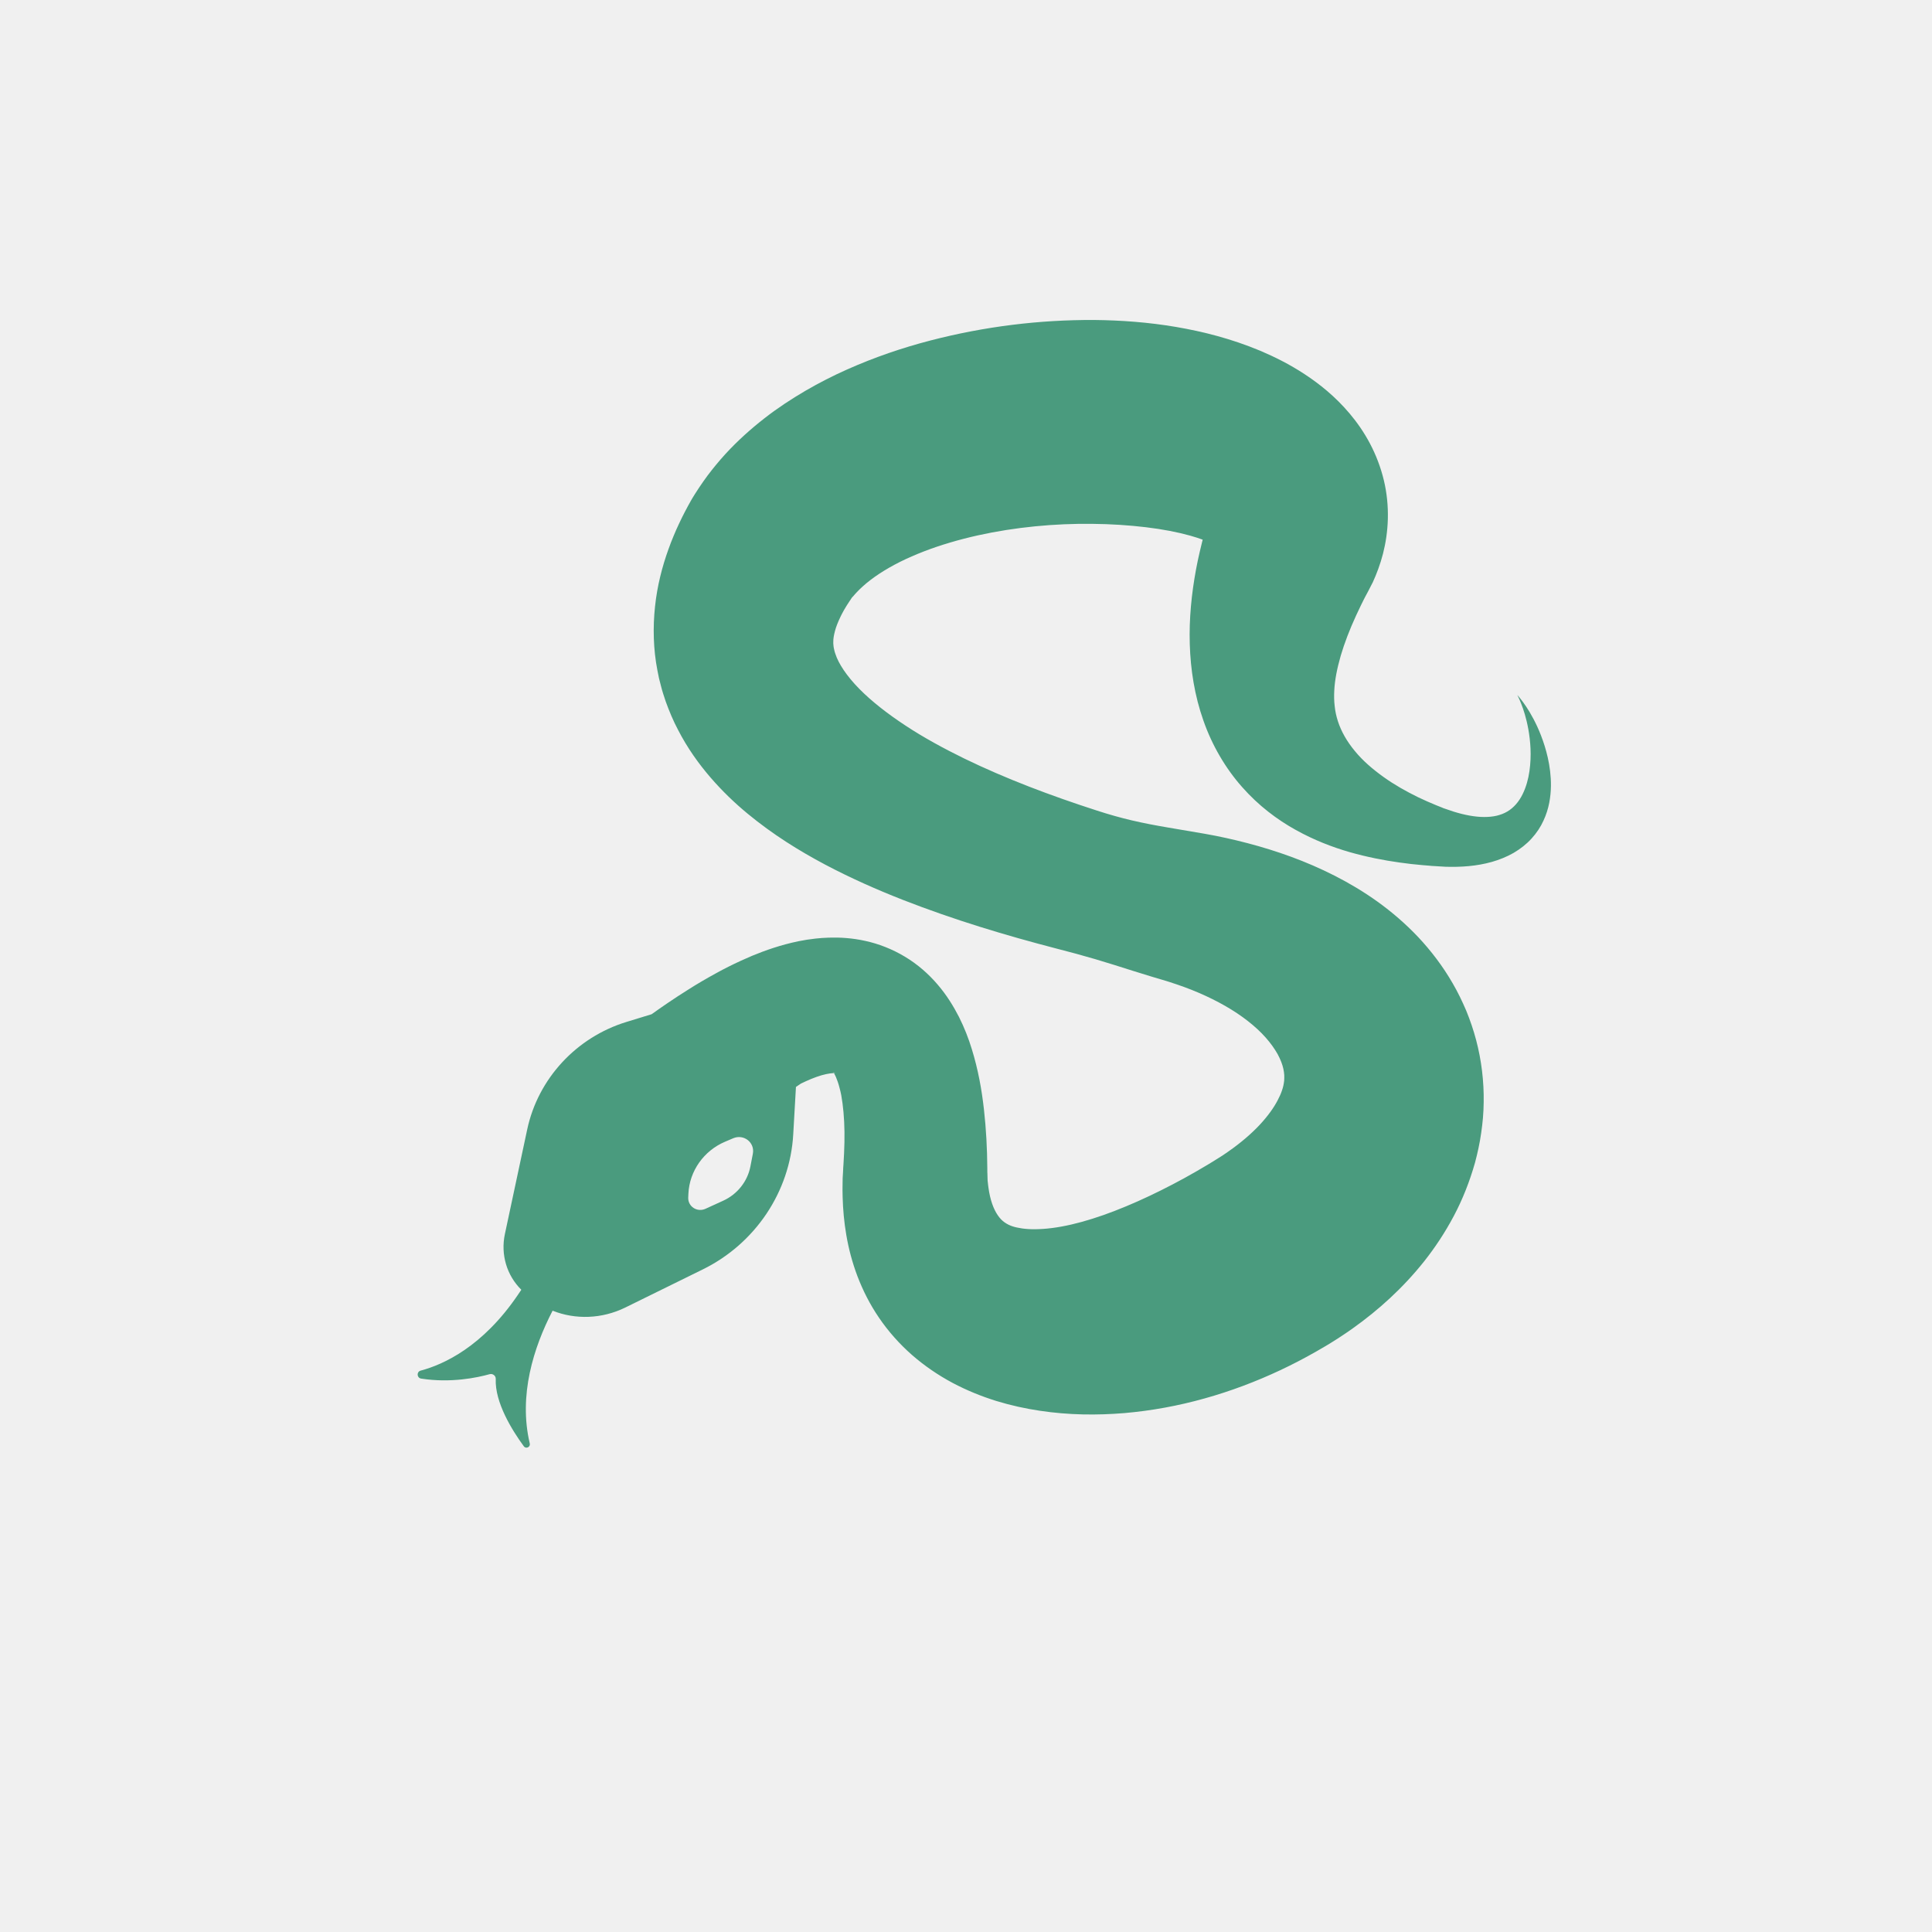
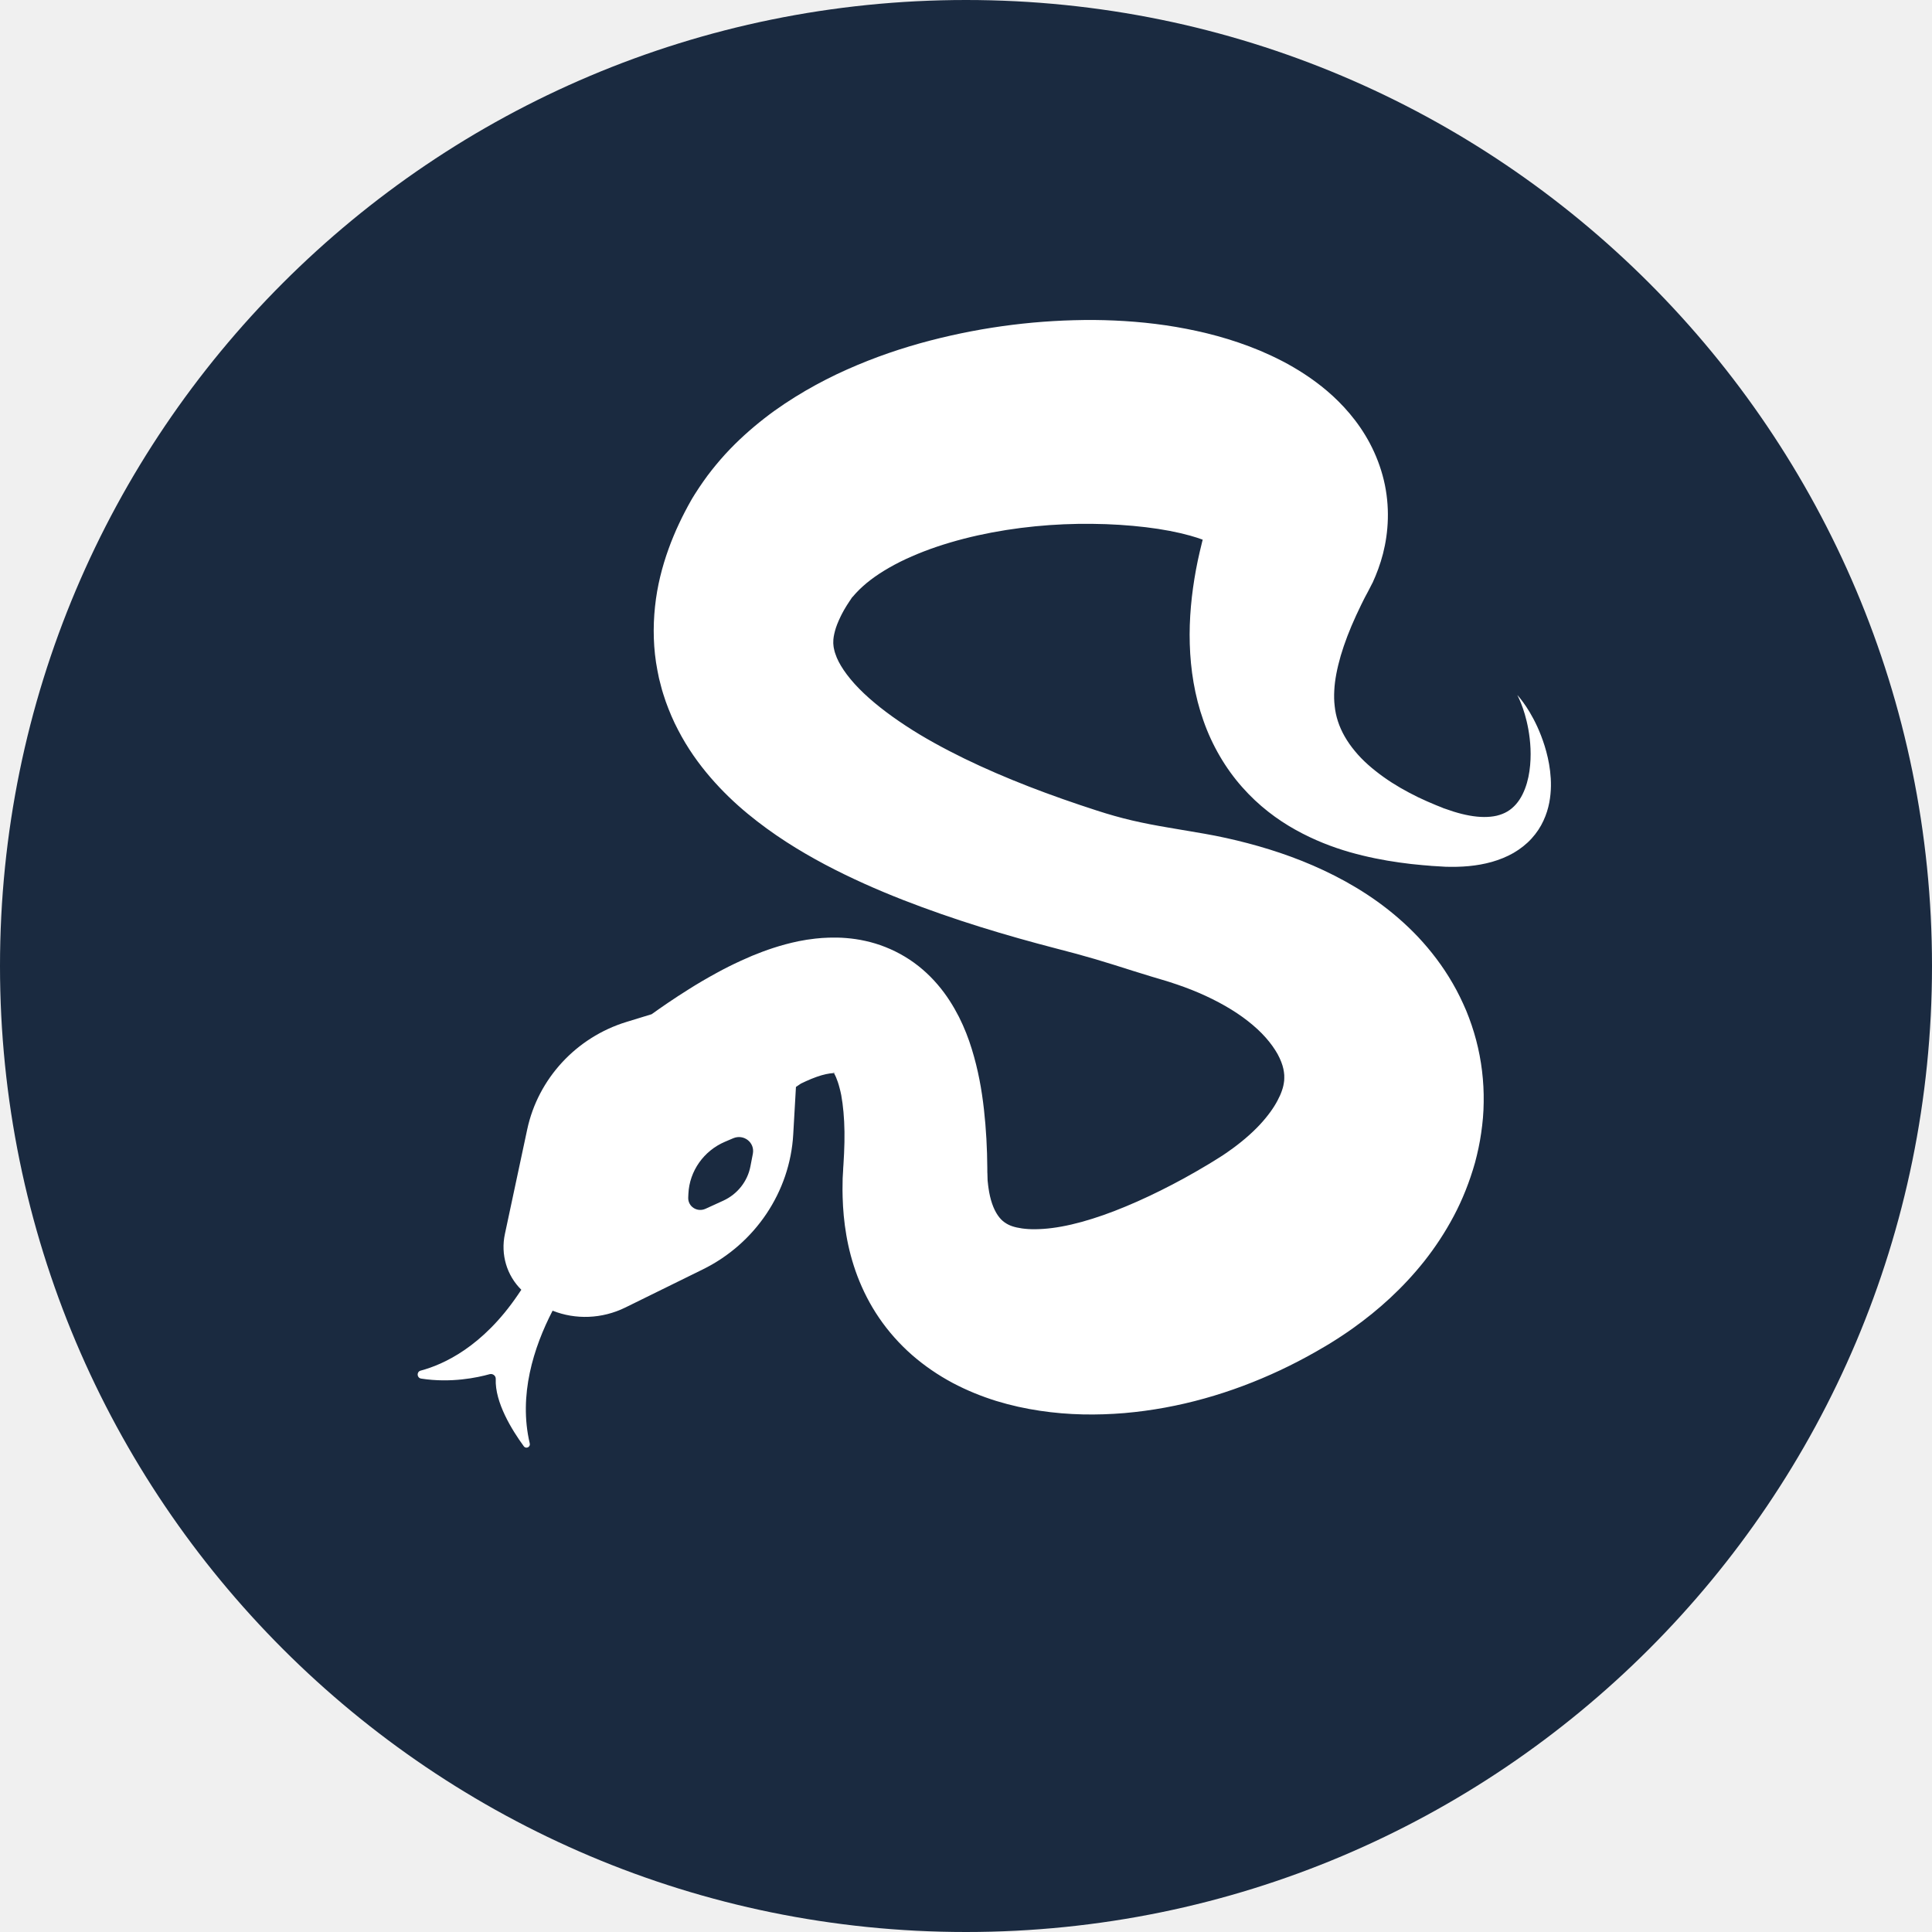
<svg xmlns="http://www.w3.org/2000/svg" id="scitex-logo" viewBox="0 0 2160 2160">
  <defs>
    <style>
-       .snake-fill { fill: #4a9b7e; stroke-width: 0px; }
+       .bg-fill { fill: #1a2a40; }
+       .snake-fill { fill: #ffffff; stroke-width: 0px; }
    </style>
  </defs>
+   <circle class="bg-fill" cx="1080" cy="1080" r="1080" />
  <g>
    <path class="snake-fill" d="m934.04,1199.85c-.1-.02-.22-.05-.34-.05-.34-.02-.8-.05-1.33-.05-.19-.29-.34-.49-.44-.63-.44-.63-.02-.24.8.17.46.24.97.44,1.31.56Z" />
    <path class="snake-fill" d="m1733.04,862.1c-1.25-10.54-3.55-19.84-6.08-28.08-2.58-8.26-5.45-15.48-8.33-21.77-5.83-12.56-11.51-21.35-15.67-27.01-2.07-2.83-3.74-4.87-4.87-6.24-.98-1.12-1.53-1.79-1.72-1.95.07.16.46.93,1.14,2.32.77,1.58,1.86,3.95,3.11,7.15,2.55,6.36,5.78,16.06,8.1,28.9,2.27,12.76,3.76,28.94,1.23,46.65-1.25,8.77-3.67,17.87-7.75,26.04-4.02,8.17-9.84,14.99-17.01,19.19-3.53,2.13-7.52,3.6-11.81,4.67-4.34,1-9.07,1.46-14.18,1.44-10.19-.02-21.82-2.2-34.05-6.01-3.04-.97-5.31-1.81-9.33-3.16l-2.74-.93c.12.02.19.02.23.02-.09-.09-.42-.16-.44-.19l-.63-.26-1.25-.51c-1.72-.67-3.41-1.35-5.11-2.02-6.8-2.79-13.6-5.78-20.31-8.98-13.39-6.55-26.62-13.97-38.74-22.68-12.12-8.66-23.33-18.29-32.05-28.99-8.87-10.63-15.27-21.93-18.94-33.21-1.86-5.66-3.06-11.3-3.64-17.06-.7-5.71-.79-11.51-.46-17.5.58-11.93,3.2-24.86,7.22-38.88,4.15-14.02,9.89-29.1,17.17-44.89,1.88-3.92,3.67-7.94,5.66-11.95.95-2.02,2-4.04,3.02-6.08l1.55-3.02c.51-1.02,1-1.86,1.51-2.79l1.46-2.72,1.69-3.27,1.95-3.81.97-1.9.49-.95.02-.02c-.02.14-.16.53.28-.51,4.39-9.59,8.4-20.21,11.49-32.1,3.02-11.86,5.06-25.02,5.41-39.04.35-13.99-1.02-28.8-4.53-43.28-3.46-14.44-8.87-28.36-15.5-40.92-6.61-12.51-14.39-23.6-22.54-33.28-16.39-19.45-33.82-33.21-50.62-44.28-16.85-11.05-33.4-19.24-49.53-26.11-32.26-13.44-63.38-21.33-94.18-26.62-30.8-5.22-61.25-7.47-91.68-7.77-60.85-.23-121.66,7.06-183.28,23.05-30.8,8.03-61.78,18.5-92.79,32.33-15.53,6.89-31.01,14.78-46.44,23.74-15.41,9.03-30.8,19.03-45.84,30.77-14.99,11.7-29.78,24.83-43.68,39.97-6.94,7.61-13.62,15.67-20.05,24.21-1.6,2.14-3.18,4.29-4.69,6.52-1.55,2.18-3.11,4.41-4.6,6.71-1.53,2.27-2.9,4.36-4.76,7.33l-2.58,4.18-1.11,1.88-.65,1.14-3.57,6.41-3.37,6.38c-2.25,4.22-4.39,8.7-6.5,13.18-2.14,4.41-4.13,9.07-6.1,13.79-2,4.62-3.81,9.54-5.59,14.41-7.1,19.66-12.7,41.22-15.13,64.38-2.46,23.09-1.97,47.6,2.67,71.39l1.79,8.87,2.25,8.75c1.42,5.87,3.39,11.44,5.25,17.13,3.99,11.07,8.54,21.91,13.86,31.89,10.42,20.21,23,37.78,36.25,53.13,13.28,15.39,27.27,28.71,41.47,40.43,28.43,23.46,57.51,41.43,86.52,56.86,29.03,15.34,58,28.11,86.92,39.46,57.84,22.58,115.37,39.83,172.6,54.68,14.32,3.64,28.52,7.5,42.59,11.63,14.06,4.15,28.01,8.59,41.94,13.02,7.06,2.18,14.09,4.36,21.12,6.52l10.19,3.04,5.08,1.51,1.44.42,1.07.35,2.11.67c11.37,3.64,22.37,7.59,32.77,12.09,20.86,8.96,39.73,19.66,54.98,31.63,7.59,5.94,14.32,12.14,19.87,18.43,5.55,6.27,9.98,12.53,13.3,18.43,3.2,5.94,5.38,11.51,6.45,16.48.6,2.51.79,4.85,1,7.03.02,2.23.09,4.25-.09,6.22-.46,3.9-1.16,7.4-2.46,10.98-1.16,3.5-2.81,7.22-4.94,11.19-4.15,8.01-10.82,17.41-20.08,27.36-9.33,9.93-21.21,20.15-35,29.73l-2.51,1.76-2.02,1.35-2,1.37-4.02,2.53-6.03,3.78c-2.18,1.35-4.34,2.72-6.55,3.99-8.77,5.25-17.52,10.28-26.27,15.09-17.52,9.59-35,18.29-52.17,25.92-17.17,7.61-34.07,14.25-50.22,19.29-16.15,5.13-31.59,8.7-45.14,10.42-6.78.88-13.07,1.28-18.75,1.35-5.64.09-10.61-.3-14.9-.88-8.59-1.28-14.23-3.04-19.54-6.8-5.36-3.71-10.4-10.65-13.97-21.03-1.74-5.13-3.11-11-3.99-17.34l-.32-2.41-.16-1.18-.09-.98c-.14-1.28-.28-2.53-.44-3.85-.07-2.46-.12-4.9-.21-7.36l-.05-1.81c-.02.53-.02.84-.05,1v-1.67l-.02-4.08c-.14-21.79-1.3-43.54-3.76-65.59-2.48-22.05-6.43-44.33-13.65-67.68-3.57-11.65-8.19-23.58-14.25-35.67-6.2-12.07-13.76-24.41-23.86-36.18-9.98-11.72-22.49-22.77-36.65-31.22-14.13-8.52-29.52-14.41-44.12-17.59-14.65-3.27-28.41-4.06-40.8-3.67-5.22.14-10.21.51-15.02,1.04-6.64.72-12.9,1.74-18.85,2.93-20.4,4.25-37.18,10.24-52.08,16.36-4.32,1.83-8.49,3.67-12.51,5.52-9.79,4.48-18.71,9-26.95,13.53-11.67,6.36-22.14,12.53-31.56,18.52-16.41,10.26-29.96,19.66-41.22,27.71l-28.25,8.66c-56.07,17.22-98.73,63.45-110.85,120.11l-24.97,117.02c-4.87,22.84,2.09,46.21,18.38,62.27-1.3,1.9-2.58,3.85-3.92,5.8-39.39,57.95-83.04,77.8-108.62,84.6-4.78,1.28-4.36,8.12.53,8.91,33.26,5.22,62.92-1.11,76.54-4.92,3.5-.97,7.03,1.72,6.87,5.34-1.07,26.18,18.1,57.12,31.38,75.27,2.44,3.3,7.57.86,6.66-3.13-12.74-53.89,4.22-107.32,25.51-148.47,25.6,10.19,55.24,9.28,81.37-3.57l86.57-42.59c58.65-28.85,97.45-86.76,101.1-150.84l3.04-53.15,5.52-3.74c1.88-.93,3.76-1.81,5.66-2.67,7.94-3.62,15.97-6.55,22.47-7.91,3.2-.67,6.01-1.07,7.94-1.14h.88c-.21-.3-.35-.49-.44-.63-.44-.63-.02-.26.79.16.46.25.97.44,1.32.56-.09-.02-.23-.05-.35-.05-.35-.02-.79-.05-1.32-.05.53.88,1.39,2.44,2.34,4.64,1.25,2.97,2.72,7.03,3.97,12,.7,2.44,1.28,5.2,1.86,7.98.49,2.92,1,5.89,1.42,9.1.84,6.36,1.46,13.25,1.83,20.59.79,14.62.32,30.8-.77,47.83l-.23,3.2-.05.81c-.02.14-.02.21-.02.25,0,0-.02.21-.07,1.93l-.09,1.83c-.16,2.44-.3,4.9-.44,7.36-.05,3.64-.09,7.29-.14,10.96l-.02,2.74.05,2.51.09,5.06c.39,13.55,1.58,27.71,4.15,42.5,2.53,14.81,6.52,30.22,12.44,45.88,5.96,15.6,13.88,31.45,24.18,46.49,10.24,15.04,22.74,29.15,36.76,41.45,14.02,12.25,29.5,22.74,45.42,31.24,15.94,8.45,32.35,15.06,48.74,20.17,16.34,5.01,32.68,8.59,48.83,10.98,32.33,4.87,63.8,5.13,94.51,2.6,30.64-2.67,60.55-8.22,89.59-16.36,29.06-8.1,57.28-18.75,84.6-31.56,13.65-6.43,27.06-13.39,40.22-20.91,3.32-1.86,6.59-3.81,9.86-5.73l2.44-1.46,1.23-.7,2.46-1.53,4.06-2.55,4.09-2.6,5.99-3.92,5.94-4.02,5.34-3.76c28.06-20.01,55.35-44.42,79.49-74.8,12-15.2,23.16-32.01,32.89-50.34,9.75-18.31,17.75-38.48,23.79-59.81,2.85-10.75,5.27-21.72,6.87-33.05.91-5.59,1.42-11.37,2-17.06.42-5.8.81-11.53.81-17.38.37-23.21-2.46-46.88-8.42-69.42-2.99-11.33-6.73-22.3-11.09-32.93-4.5-10.51-9.45-20.82-15.06-30.43-11.14-19.38-24.39-36.62-38.62-51.83-14.3-15.11-29.59-28.17-45.28-39.48-15.74-11.3-31.82-20.82-48.02-29.1-32.4-16.48-65.03-27.9-97.32-36.39-16.15-4.25-32.19-7.78-48.18-10.58-13.65-2.32-27.34-4.64-41.06-6.99-6.73-1.11-13.41-2.37-20.12-3.64-6.64-1.35-13.35-2.67-19.94-4.25-13.23-3.09-26.3-6.82-39.18-11-51.5-16.62-101.98-35.63-148.47-58.25-23.16-11.35-45.42-23.46-65.47-36.69-20.03-13.14-38.11-27.2-52.01-41.36-13.9-14.11-23.16-28.22-26.48-38.67-1.02-2.62-1.42-4.99-1.93-7.22-.05-1.09-.42-2.16-.37-3.2-.02-.51-.07-1.02-.14-1.53.02-.49.05-1,.02-1.49-.09-3.92.67-7.78,1.86-12.37,1.18-4.6,3.34-10.07,6.38-16.36.79-1.55,1.51-3.13,2.48-4.8.9-1.65,1.79-3.3,2.9-5.06,1.02-1.69,2.04-3.41,3.27-5.2l1.65-2.55c-.05.07-.09.16-.14.26l.51-.74,1.42-2.18.74-1.07c.28-.44.16-.16.26-.3.12-.07.21-.12.28-.19.07,0,.65-.7,1.11-1.23.44-.58.97-1.16,1.49-1.74.49-.56,1.02-1.14,1.58-1.72,2.14-2.3,4.53-4.67,7.15-7.01,5.2-4.73,11.47-9.52,18.47-14.14,7.01-4.59,14.85-9.1,23.26-13.32,8.45-4.2,17.43-8.08,26.83-11.74,18.82-7.24,39.22-13.18,60.13-17.85,41.94-9.28,86.1-13.39,127.81-12.88,20.84.18,41.1,1.53,59.9,3.76,18.73,2.21,36.09,5.62,49.55,9.4,5.62,1.51,10.44,3.2,14.09,4.53l-.93,3.74c-.84,3.25-1.63,6.52-2.37,9.84-1.53,6.61-2.97,13.28-4.2,19.98-4.94,26.83-7.8,54.63-6.94,83.14.84,28.45,5.38,57.7,15.25,85.55,9.68,27.83,24.95,53.71,43.31,74.36,18.31,20.8,39.22,36.41,59.79,47.83,20.66,11.49,40.94,19.26,60.39,24.88,19.43,5.52,37.97,9.14,55.63,11.6,8.82,1.28,17.43,2.23,25.83,2.95,2.09.19,4.18.35,6.27.51l1.56.14.77.05c.46.07.05-.05,1.21.16l2.92.16c3.44.23,8.66.6,13,.79,17.38.53,34.86-.65,51.78-5.41,8.45-2.41,16.69-5.71,24.28-10.05,7.61-4.46,14.55-9.89,20.17-16.11,5.66-6.2,10.1-13.02,13.23-19.87,3.2-6.85,5.25-13.65,6.52-20.15,2.48-13.02,2.2-24.83.95-35.32Zm-891.34,427.81l-2.74,14.18c-3.23,16.78-14.6,31.1-30.36,38.29l-19.82,9.05c-9.4,4.27-19.82-2.55-19.33-12.67l.19-4.18c1.16-25.27,17.15-47.97,40.87-58.07l9.14-3.9c11.93-5.08,24.44,4.73,22.05,17.29Z" />
  </g>
</svg>
